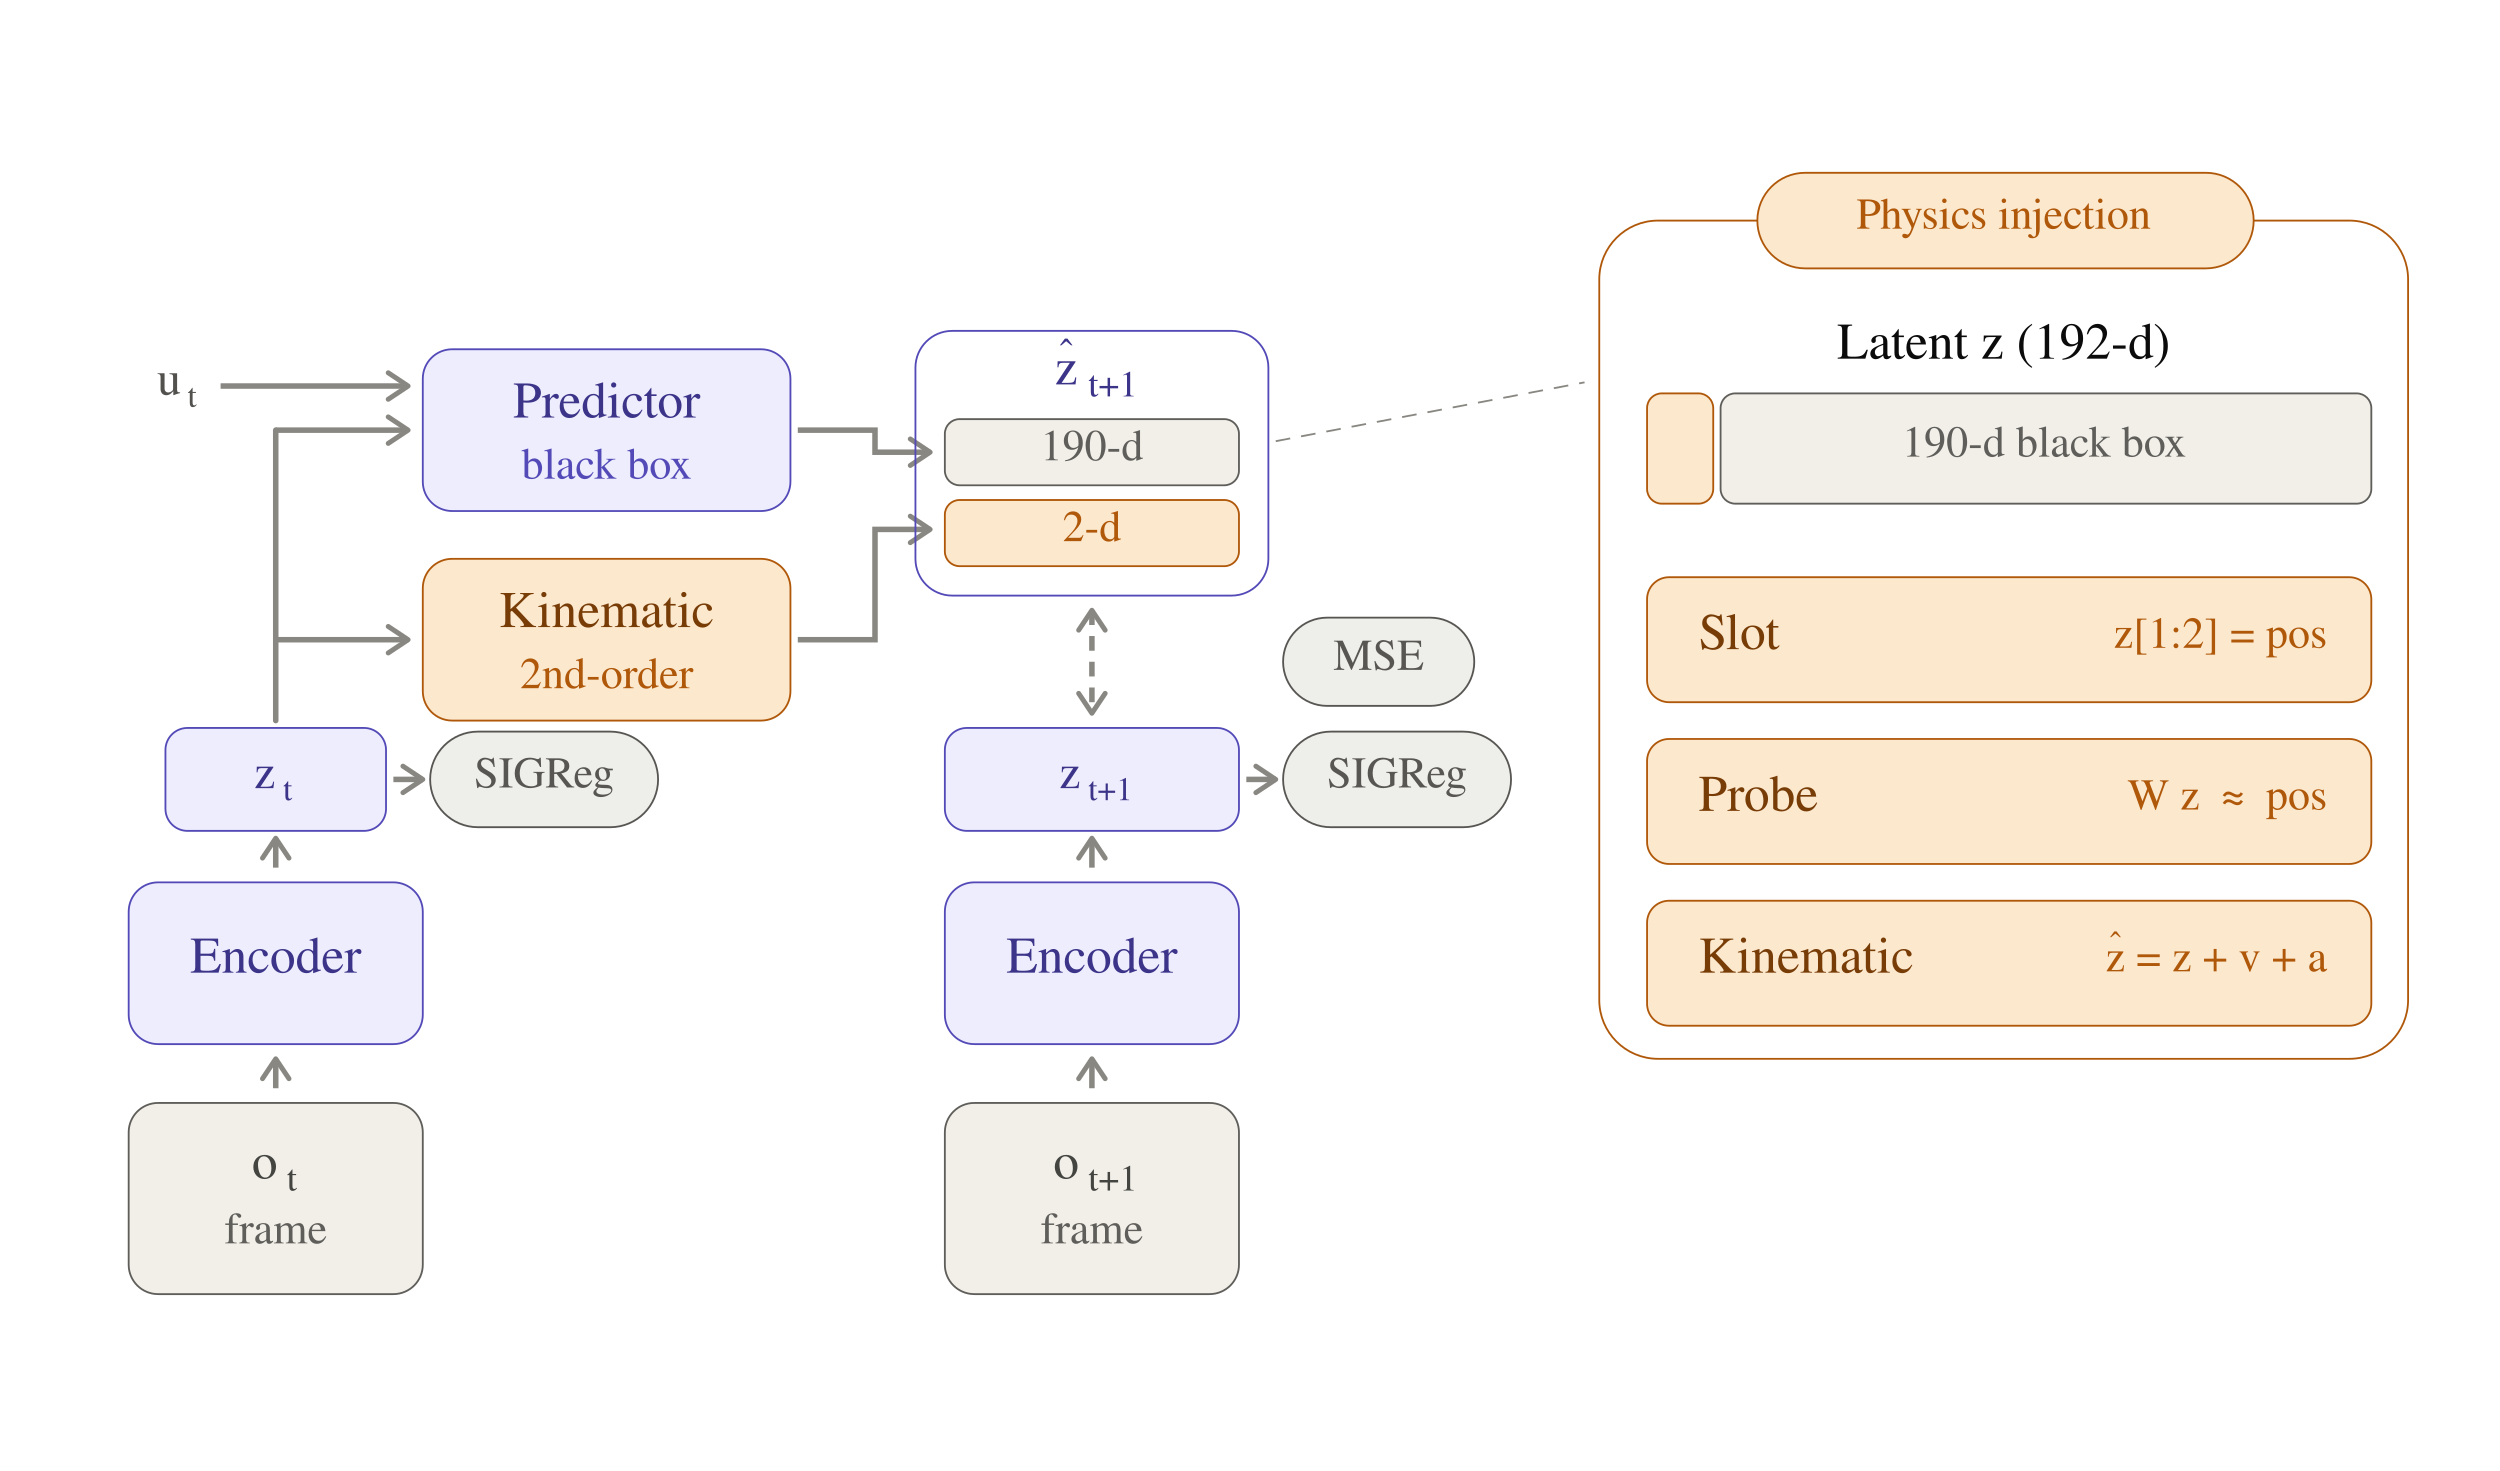
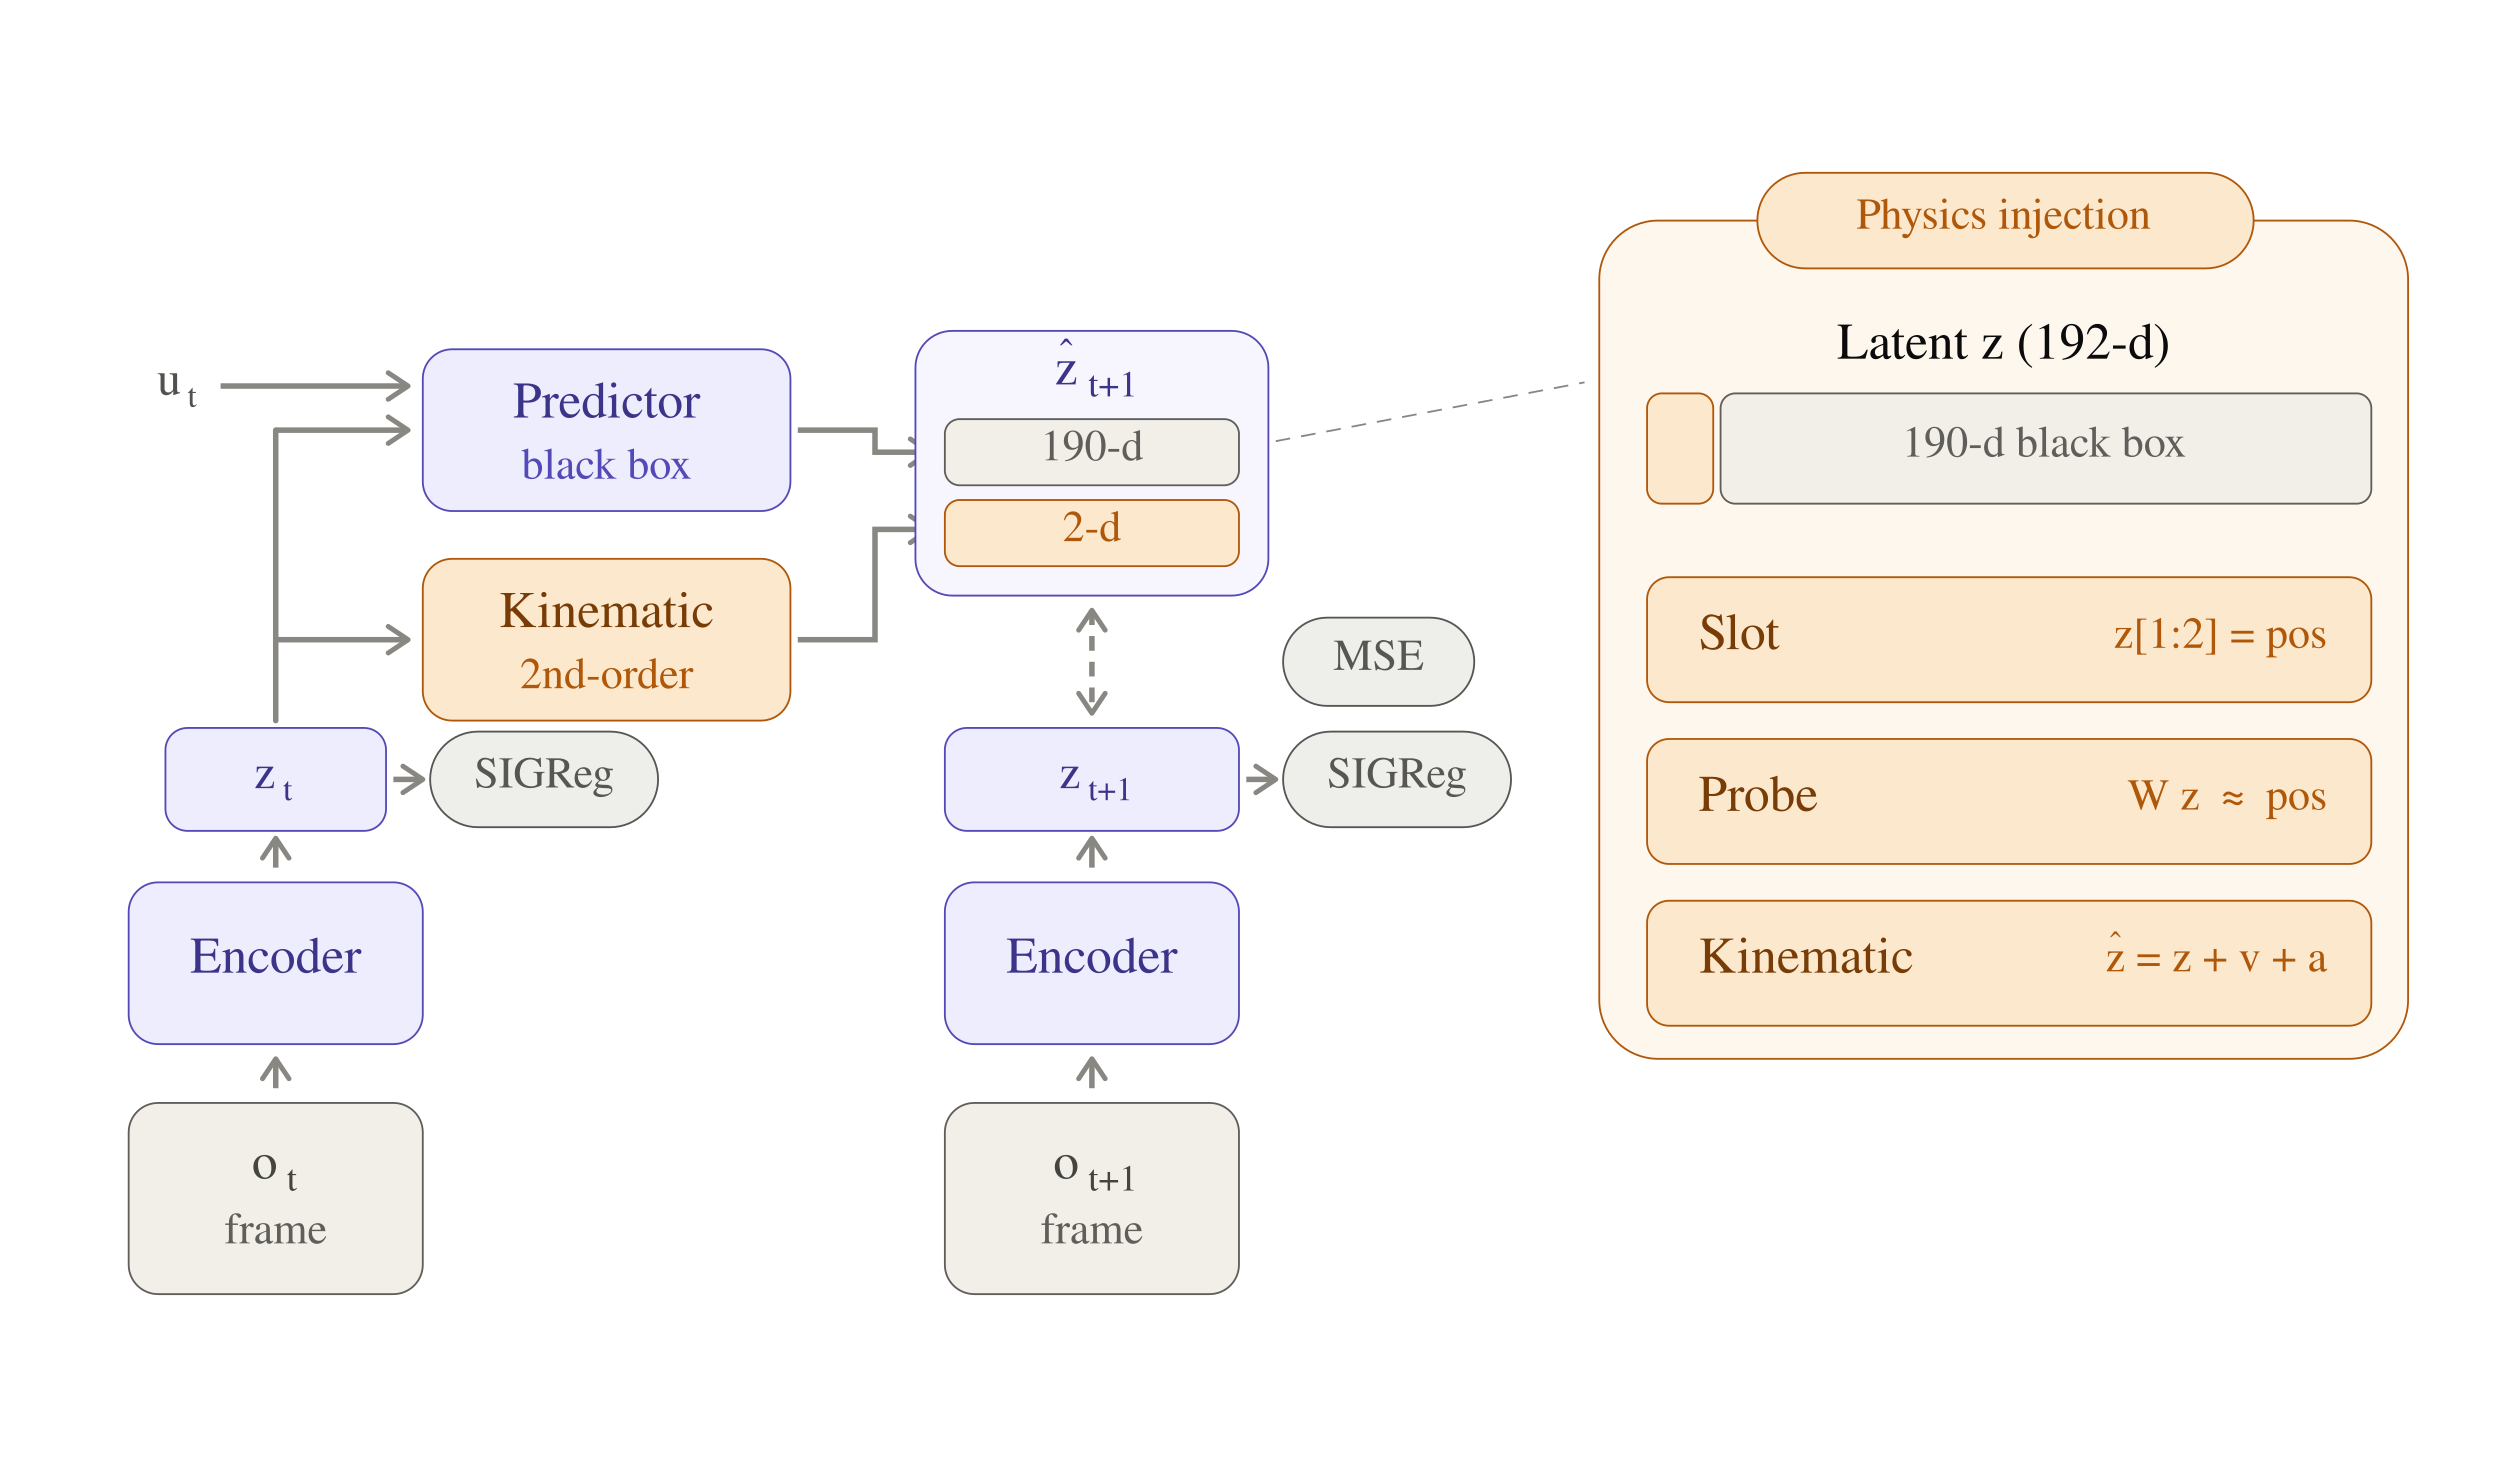
<svg xmlns="http://www.w3.org/2000/svg" width="680" height="400" viewBox="0 0 680 400" role="img">
  <defs>
    <marker id="arrow" viewBox="0 0 10 10" refX="8" refY="5" markerWidth="6" markerHeight="6" orient="auto-start-reverse">
      <path d="M2 1L8 5L2 9" fill="none" stroke="context-stroke" stroke-width="1.5" stroke-linecap="round" stroke-linejoin="round" />
    </marker>
  </defs>
  <g font-family="Nimbus Roman, Times, serif">
    <rect x="35" y="300" width="80" height="52" rx="8" fill="rgb(241,239,232)" stroke="rgb(95,94,90)" stroke-width="0.5" />
    <text x="72" y="318" text-anchor="middle" dominant-baseline="central" fill="rgb(68,68,65)" font-size="14" font-weight="500">o</text>
    <text x="78" y="322" text-anchor="start" dominant-baseline="central" fill="rgb(68,68,65)" font-size="10" font-weight="500">t</text>
    <text x="75" y="336" text-anchor="middle" dominant-baseline="central" fill="rgb(95,94,90)" font-size="12">frame</text>
  </g>
  <g font-family="Nimbus Roman, Times, serif">
    <rect x="257" y="300" width="80" height="52" rx="8" fill="rgb(241,239,232)" stroke="rgb(95,94,90)" stroke-width="0.5" />
    <text x="290" y="318" text-anchor="middle" dominant-baseline="central" fill="rgb(68,68,65)" font-size="14" font-weight="500">o</text>
    <text x="296" y="322" text-anchor="start" dominant-baseline="central" fill="rgb(68,68,65)" font-size="10" font-weight="500">t+1</text>
    <text x="297" y="336" text-anchor="middle" dominant-baseline="central" fill="rgb(95,94,90)" font-size="12">frame</text>
  </g>
  <line x1="75" y1="296" x2="75" y2="288" marker-end="url(#arrow)" fill="none" stroke="rgb(137,135,129)" stroke-width="1.5" />
  <line x1="297" y1="296" x2="297" y2="288" marker-end="url(#arrow)" fill="none" stroke="rgb(137,135,129)" stroke-width="1.5" />
  <g font-family="Nimbus Roman, Times, serif">
    <rect x="35" y="240" width="80" height="44" rx="8" fill="rgb(238,237,254)" stroke="rgb(83,74,183)" stroke-width="0.5" />
    <text x="75" y="262" text-anchor="middle" dominant-baseline="central" fill="rgb(60,52,137)" font-size="14" font-weight="500">Encoder</text>
  </g>
  <g font-family="Nimbus Roman, Times, serif">
    <rect x="257" y="240" width="80" height="44" rx="8" fill="rgb(238,237,254)" stroke="rgb(83,74,183)" stroke-width="0.5" />
    <text x="297" y="262" text-anchor="middle" dominant-baseline="central" fill="rgb(60,52,137)" font-size="14" font-weight="500">Encoder</text>
  </g>
  <line x1="75" y1="236" x2="75" y2="228" marker-end="url(#arrow)" fill="none" stroke="rgb(137,135,129)" stroke-width="1.5" />
  <line x1="297" y1="236" x2="297" y2="228" marker-end="url(#arrow)" fill="none" stroke="rgb(137,135,129)" stroke-width="1.5" />
  <g font-family="Nimbus Roman, Times, serif">
    <rect x="45" y="198" width="60" height="28" rx="6" fill="rgb(238,237,254)" stroke="rgb(83,74,183)" stroke-width="0.5" />
    <text x="72" y="212" text-anchor="middle" dominant-baseline="central" fill="rgb(60,52,137)" font-size="13">z</text>
    <text x="77" y="216" text-anchor="start" dominant-baseline="central" fill="rgb(60,52,137)" font-size="9">t</text>
  </g>
  <g font-family="Nimbus Roman, Times, serif">
    <rect x="257" y="198" width="80" height="28" rx="6" fill="rgb(238,237,254)" stroke="rgb(83,74,183)" stroke-width="0.5" />
    <text x="291" y="212" text-anchor="middle" dominant-baseline="central" fill="rgb(60,52,137)" font-size="13">z</text>
    <text x="296" y="216" text-anchor="start" dominant-baseline="central" fill="rgb(60,52,137)" font-size="9">t+1</text>
  </g>
  <line x1="107" y1="212" x2="115" y2="212" marker-end="url(#arrow)" fill="none" stroke="rgb(137,135,129)" stroke-width="1.5" />
  <g font-family="Nimbus Roman, Times, serif">
    <rect x="117" y="199" width="62" height="26" rx="13" fill="rgb(238,238,235)" stroke="rgb(88,86,83)" stroke-width="0.5" />
    <text x="148" y="212" text-anchor="middle" dominant-baseline="central" fill="rgb(88,86,83)" font-size="12">SIGReg</text>
  </g>
  <line x1="339" y1="212" x2="347" y2="212" marker-end="url(#arrow)" fill="none" stroke="rgb(137,135,129)" stroke-width="1.5" />
  <g font-family="Nimbus Roman, Times, serif">
    <rect x="349" y="199" width="62" height="26" rx="13" fill="rgb(238,238,235)" stroke="rgb(88,86,83)" stroke-width="0.5" />
    <text x="380" y="212" text-anchor="middle" dominant-baseline="central" fill="rgb(88,86,83)" font-size="12">SIGReg</text>
  </g>
  <path d="M75 196 L75 117" fill="none" stroke="rgb(137,135,129)" stroke-width="1.5" stroke-linecap="round" />
  <line x1="75" y1="174" x2="111" y2="174" marker-end="url(#arrow)" fill="none" stroke="rgb(137,135,129)" stroke-width="1.5" />
  <line x1="75" y1="117" x2="111" y2="117" marker-end="url(#arrow)" fill="none" stroke="rgb(137,135,129)" stroke-width="1.5" />
  <text x="46" y="105" text-anchor="middle" dominant-baseline="central" fill="rgb(82,81,78)" font-family="Nimbus Roman, Times, serif" font-size="13">u</text>
  <text x="51" y="109" text-anchor="start" dominant-baseline="central" fill="rgb(82,81,78)" font-family="Nimbus Roman, Times, serif" font-size="9">t</text>
  <line x1="60" y1="105" x2="111" y2="105" marker-end="url(#arrow)" fill="none" stroke="rgb(137,135,129)" stroke-width="1.5" />
  <g font-family="Nimbus Roman, Times, serif">
    <rect x="115" y="95" width="100" height="44" rx="8" fill="rgb(238,237,254)" stroke="rgb(83,74,183)" stroke-width="0.5" />
    <text x="165" y="111" text-anchor="middle" dominant-baseline="central" fill="rgb(60,52,137)" font-size="14" font-weight="500">Predictor</text>
    <text x="165" y="128" text-anchor="middle" dominant-baseline="central" fill="rgb(83,74,183)" font-size="12">black box</text>
  </g>
  <g font-family="Nimbus Roman, Times, serif">
    <rect x="115" y="152" width="100" height="44" rx="8" fill="rgb(252,232,205)" stroke="rgb(176,88,10)" stroke-width="0.5" />
    <text x="165" y="168" text-anchor="middle" dominant-baseline="central" fill="rgb(120,60,6)" font-size="14" font-weight="500">Kinematic</text>
    <text x="165" y="185" text-anchor="middle" dominant-baseline="central" fill="rgb(176,88,10)" font-size="12">2nd-order</text>
  </g>
  <path d="M217 117 L238 117 L238 123 L253 123" fill="none" marker-end="url(#arrow)" stroke="rgb(137,135,129)" stroke-width="1.5" />
  <path d="M217 174 L238 174 L238 144 L253 144" fill="none" marker-end="url(#arrow)" stroke="rgb(137,135,129)" stroke-width="1.5" />
  <g font-family="Nimbus Roman, Times, serif">
-     <rect x="249" y="90" width="96" height="72" rx="10" fill="none" stroke="rgb(83,74,183)" stroke-width="0.5" />
+     <rect x="249" y="90" width="96" height="72" rx="10" fill="rgb(247,246,255)" stroke="rgb(83,74,183)" stroke-width="0.5" />
    <text x="290" y="102" text-anchor="middle" dominant-baseline="central" fill="rgb(60,52,137)" font-size="14" font-weight="500">z</text>
    <text x="290" y="97.5" text-anchor="middle" dominant-baseline="central" fill="rgb(60,52,137)" font-size="11" font-weight="500">ˆ</text>
    <text x="296" y="106" text-anchor="start" dominant-baseline="central" fill="rgb(60,52,137)" font-size="10" font-weight="500">t+1</text>
  </g>
  <g font-family="Nimbus Roman, Times, serif">
    <rect x="257" y="114" width="80" height="18" rx="4" fill="rgb(241,239,232)" stroke="rgb(95,94,90)" stroke-width="0.5" />
    <text x="297" y="123" text-anchor="middle" dominant-baseline="central" fill="rgb(95,94,90)" font-size="12">190-d</text>
  </g>
  <g font-family="Nimbus Roman, Times, serif">
    <rect x="257" y="136" width="80" height="18" rx="4" fill="rgb(252,232,205)" stroke="rgb(176,88,10)" stroke-width="0.5" />
    <text x="297" y="145" text-anchor="middle" dominant-baseline="central" fill="rgb(176,88,10)" font-size="12">2-d</text>
  </g>
  <line x1="297" y1="166" x2="297" y2="194" marker-start="url(#arrow)" marker-end="url(#arrow)" stroke-dasharray="4 3" fill="none" stroke="rgb(137,135,129)" stroke-width="1.5" />
  <g font-family="Nimbus Roman, Times, serif">
    <rect x="349" y="168" width="52" height="24" rx="12" fill="rgb(238,238,235)" stroke="rgb(88,86,83)" stroke-width="0.5" />
    <text x="375" y="180" text-anchor="middle" dominant-baseline="central" fill="rgb(88,86,83)" font-size="12">MSE</text>
  </g>
  <line x1="347" y1="120" x2="431" y2="104" fill="none" stroke="rgb(137,135,129)" stroke-width="0.5" stroke-dasharray="4 3" />
  <g font-family="Nimbus Roman, Times, serif">
-     <rect x="435" y="60" width="220" height="228" rx="16" fill="none" stroke="rgb(176,88,10)" stroke-width="0.5" />
+     <rect x="435" y="60" width="220" height="228" rx="16" fill="rgb(254,247,238)" stroke="rgb(176,88,10)" stroke-width="0.5" />
  </g>
  <g font-family="Nimbus Roman, Times, serif">
    <rect x="478" y="47" width="135" height="26" rx="13" fill="rgb(252,232,205)" stroke="rgb(176,88,10)" stroke-width="0.5" />
    <text x="545" y="60" text-anchor="middle" dominant-baseline="central" fill="rgb(176,88,10)" font-size="12">Physics injection</text>
  </g>
  <text x="545" y="95" text-anchor="middle" dominant-baseline="central" fill="rgb(11,11,11)" font-family="Nimbus Roman, Times, serif" font-size="14" font-weight="500">Latent z (192-d)</text>
  <g font-family="Nimbus Roman, Times, serif">
    <rect x="448" y="107" width="18" height="30" rx="4" fill="rgb(252,232,205)" stroke="rgb(176,88,10)" stroke-width="0.5" />
  </g>
  <g font-family="Nimbus Roman, Times, serif">
    <rect x="468" y="107" width="177" height="30" rx="4" fill="rgb(241,239,232)" stroke="rgb(95,94,90)" stroke-width="0.5" />
    <text x="556" y="122" text-anchor="middle" dominant-baseline="central" fill="rgb(95,94,90)" font-size="12">190-d black box</text>
  </g>
  <g font-family="Nimbus Roman, Times, serif">
    <rect x="448" y="157" width="197" height="34" rx="6" fill="rgb(252,232,205)" stroke="rgb(176,88,10)" stroke-width="0.5" />
    <text x="462" y="174" dominant-baseline="central" fill="rgb(120,60,6)" font-size="14" font-weight="500">Slot</text>
    <text x="633" y="174" text-anchor="end" dominant-baseline="central" fill="rgb(176,88,10)" font-size="12">z[1:2] = pos</text>
  </g>
  <g font-family="Nimbus Roman, Times, serif">
    <rect x="448" y="201" width="197" height="34" rx="6" fill="rgb(252,232,205)" stroke="rgb(176,88,10)" stroke-width="0.5" />
    <text x="462" y="218" dominant-baseline="central" fill="rgb(120,60,6)" font-size="14" font-weight="500">Probe</text>
    <text x="633" y="218" text-anchor="end" dominant-baseline="central" fill="rgb(176,88,10)" font-size="12">W z ≈ pos</text>
  </g>
  <g font-family="Nimbus Roman, Times, serif">
    <rect x="448" y="245" width="197" height="34" rx="6" fill="rgb(252,232,205)" stroke="rgb(176,88,10)" stroke-width="0.5" />
    <text x="462" y="262" dominant-baseline="central" fill="rgb(120,60,6)" font-size="14" font-weight="500">Kinematic</text>
    <text x="633" y="262" text-anchor="end" dominant-baseline="central" fill="rgb(176,88,10)" font-size="12">z = z + v + a</text>
    <text x="575.4" y="258" text-anchor="middle" dominant-baseline="central" fill="rgb(176,88,10)" font-size="9.5">ˆ</text>
  </g>
</svg>
